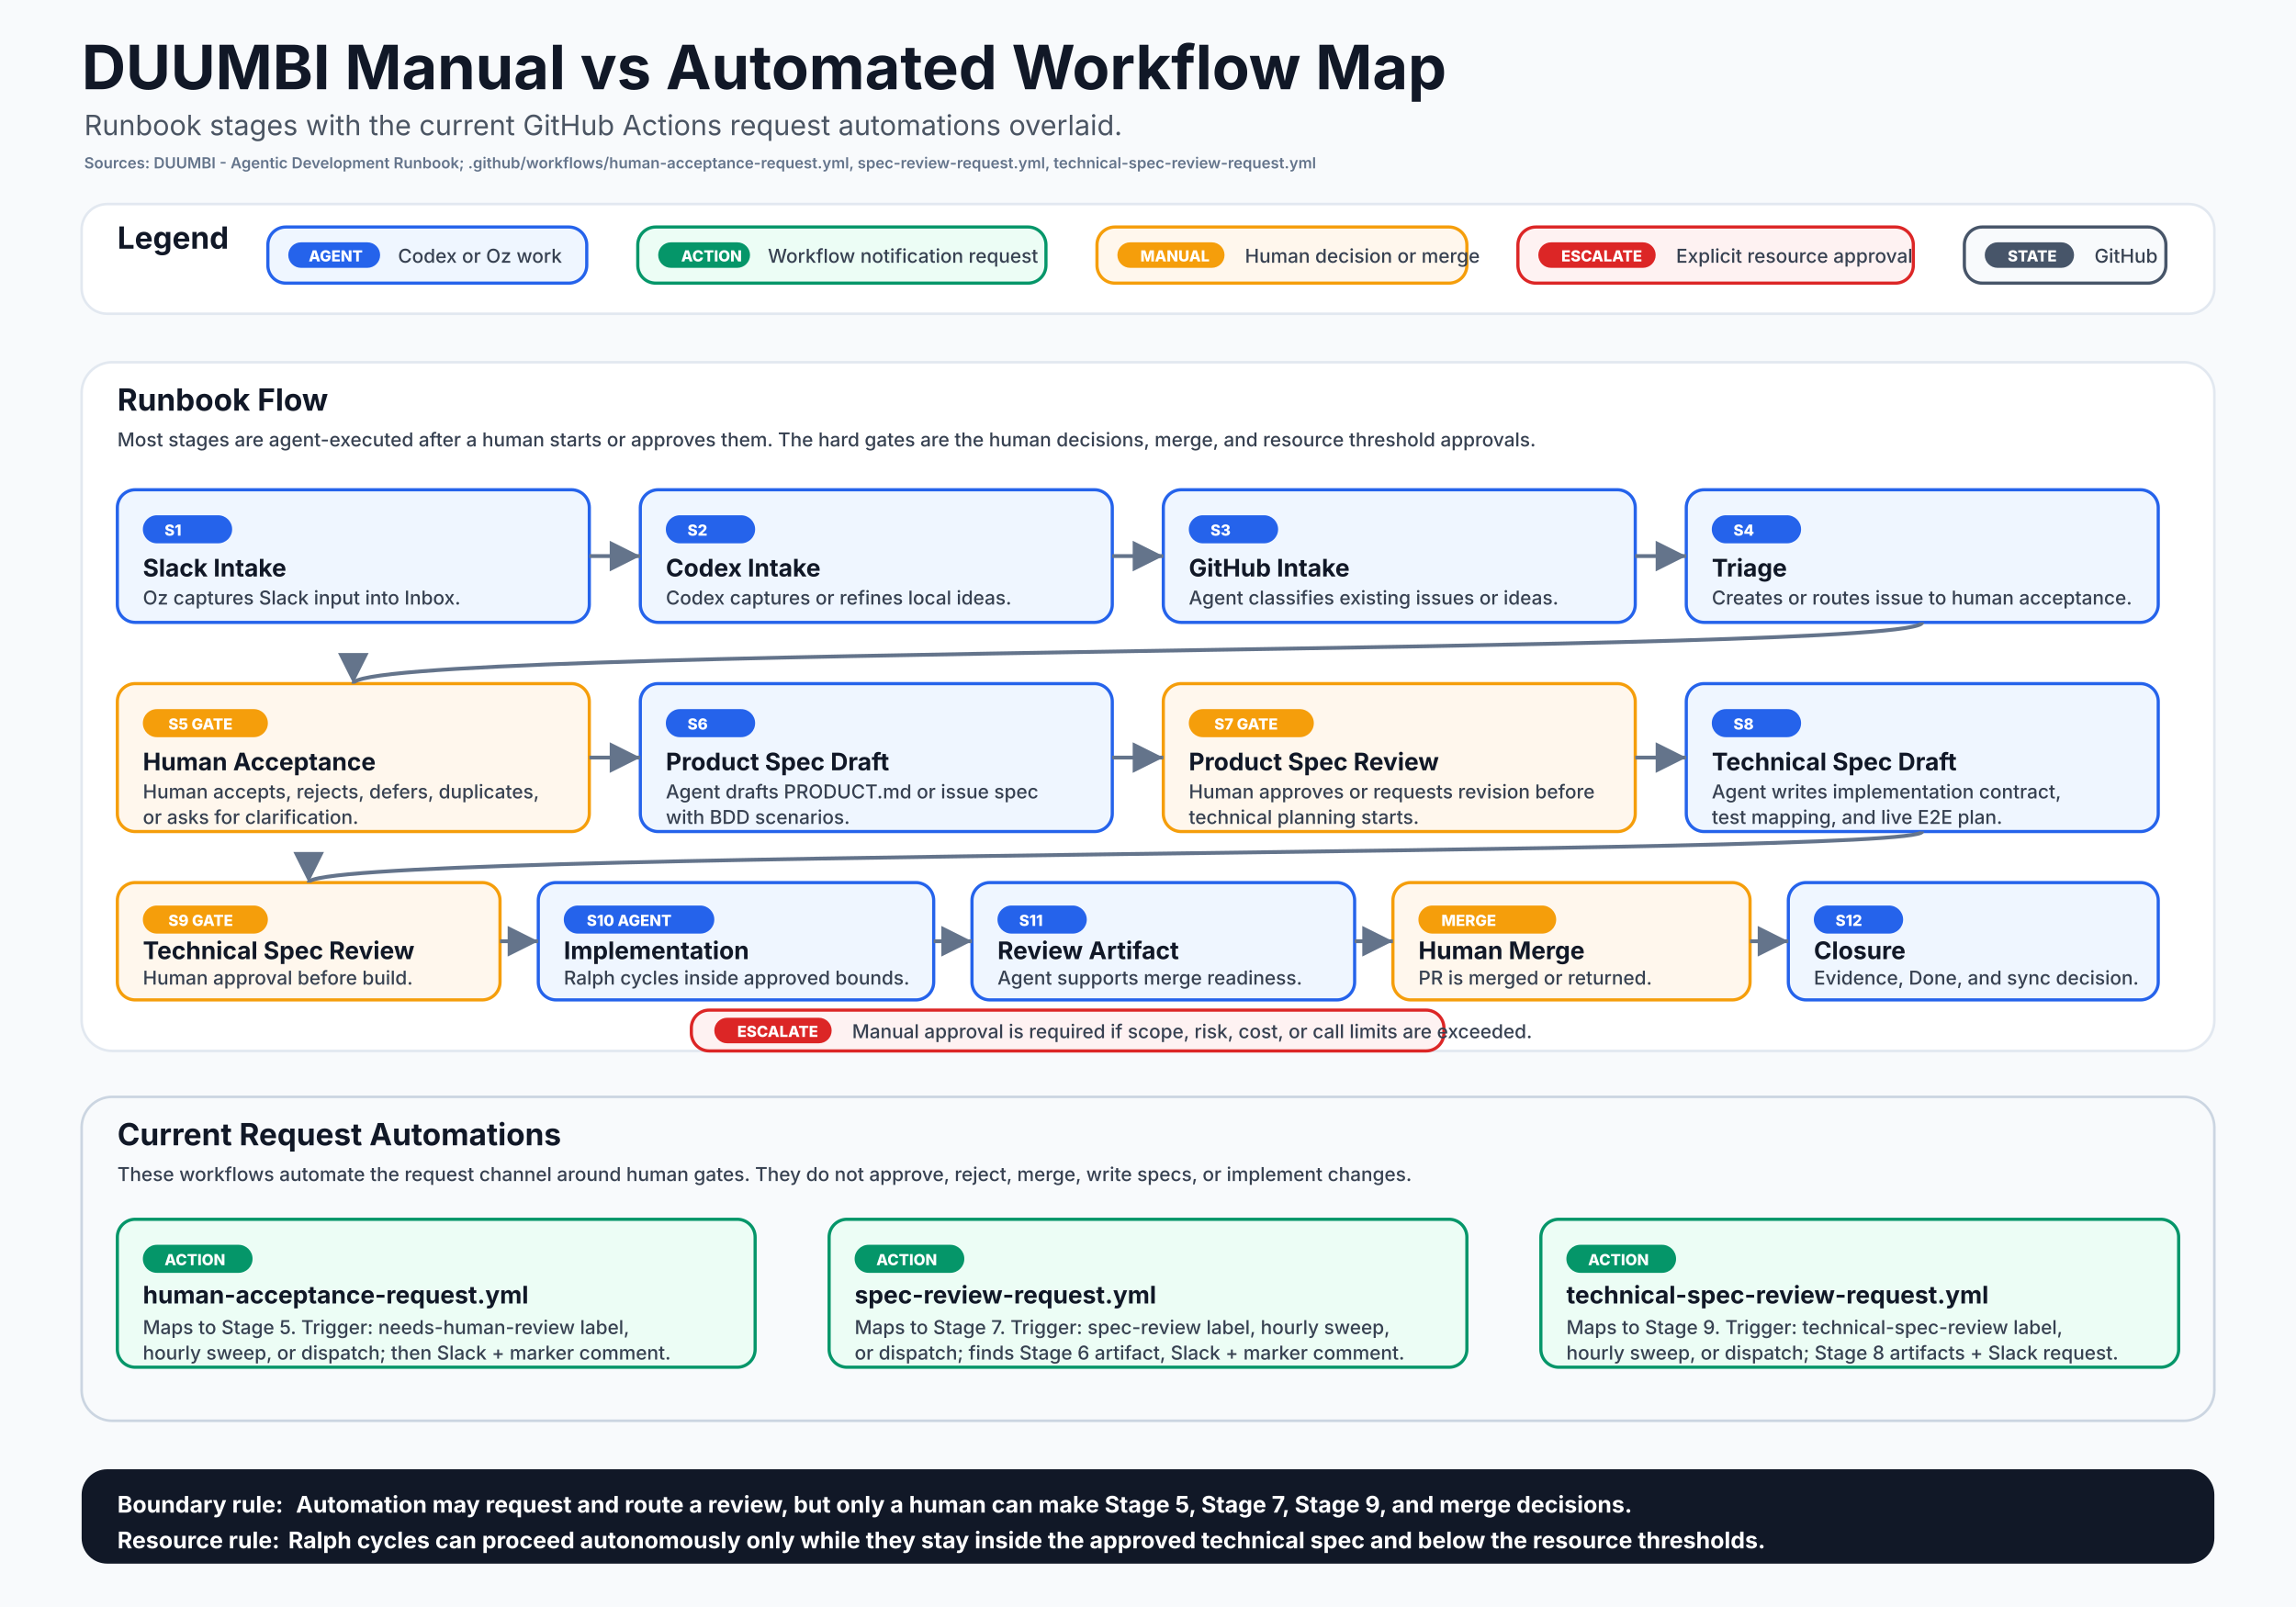
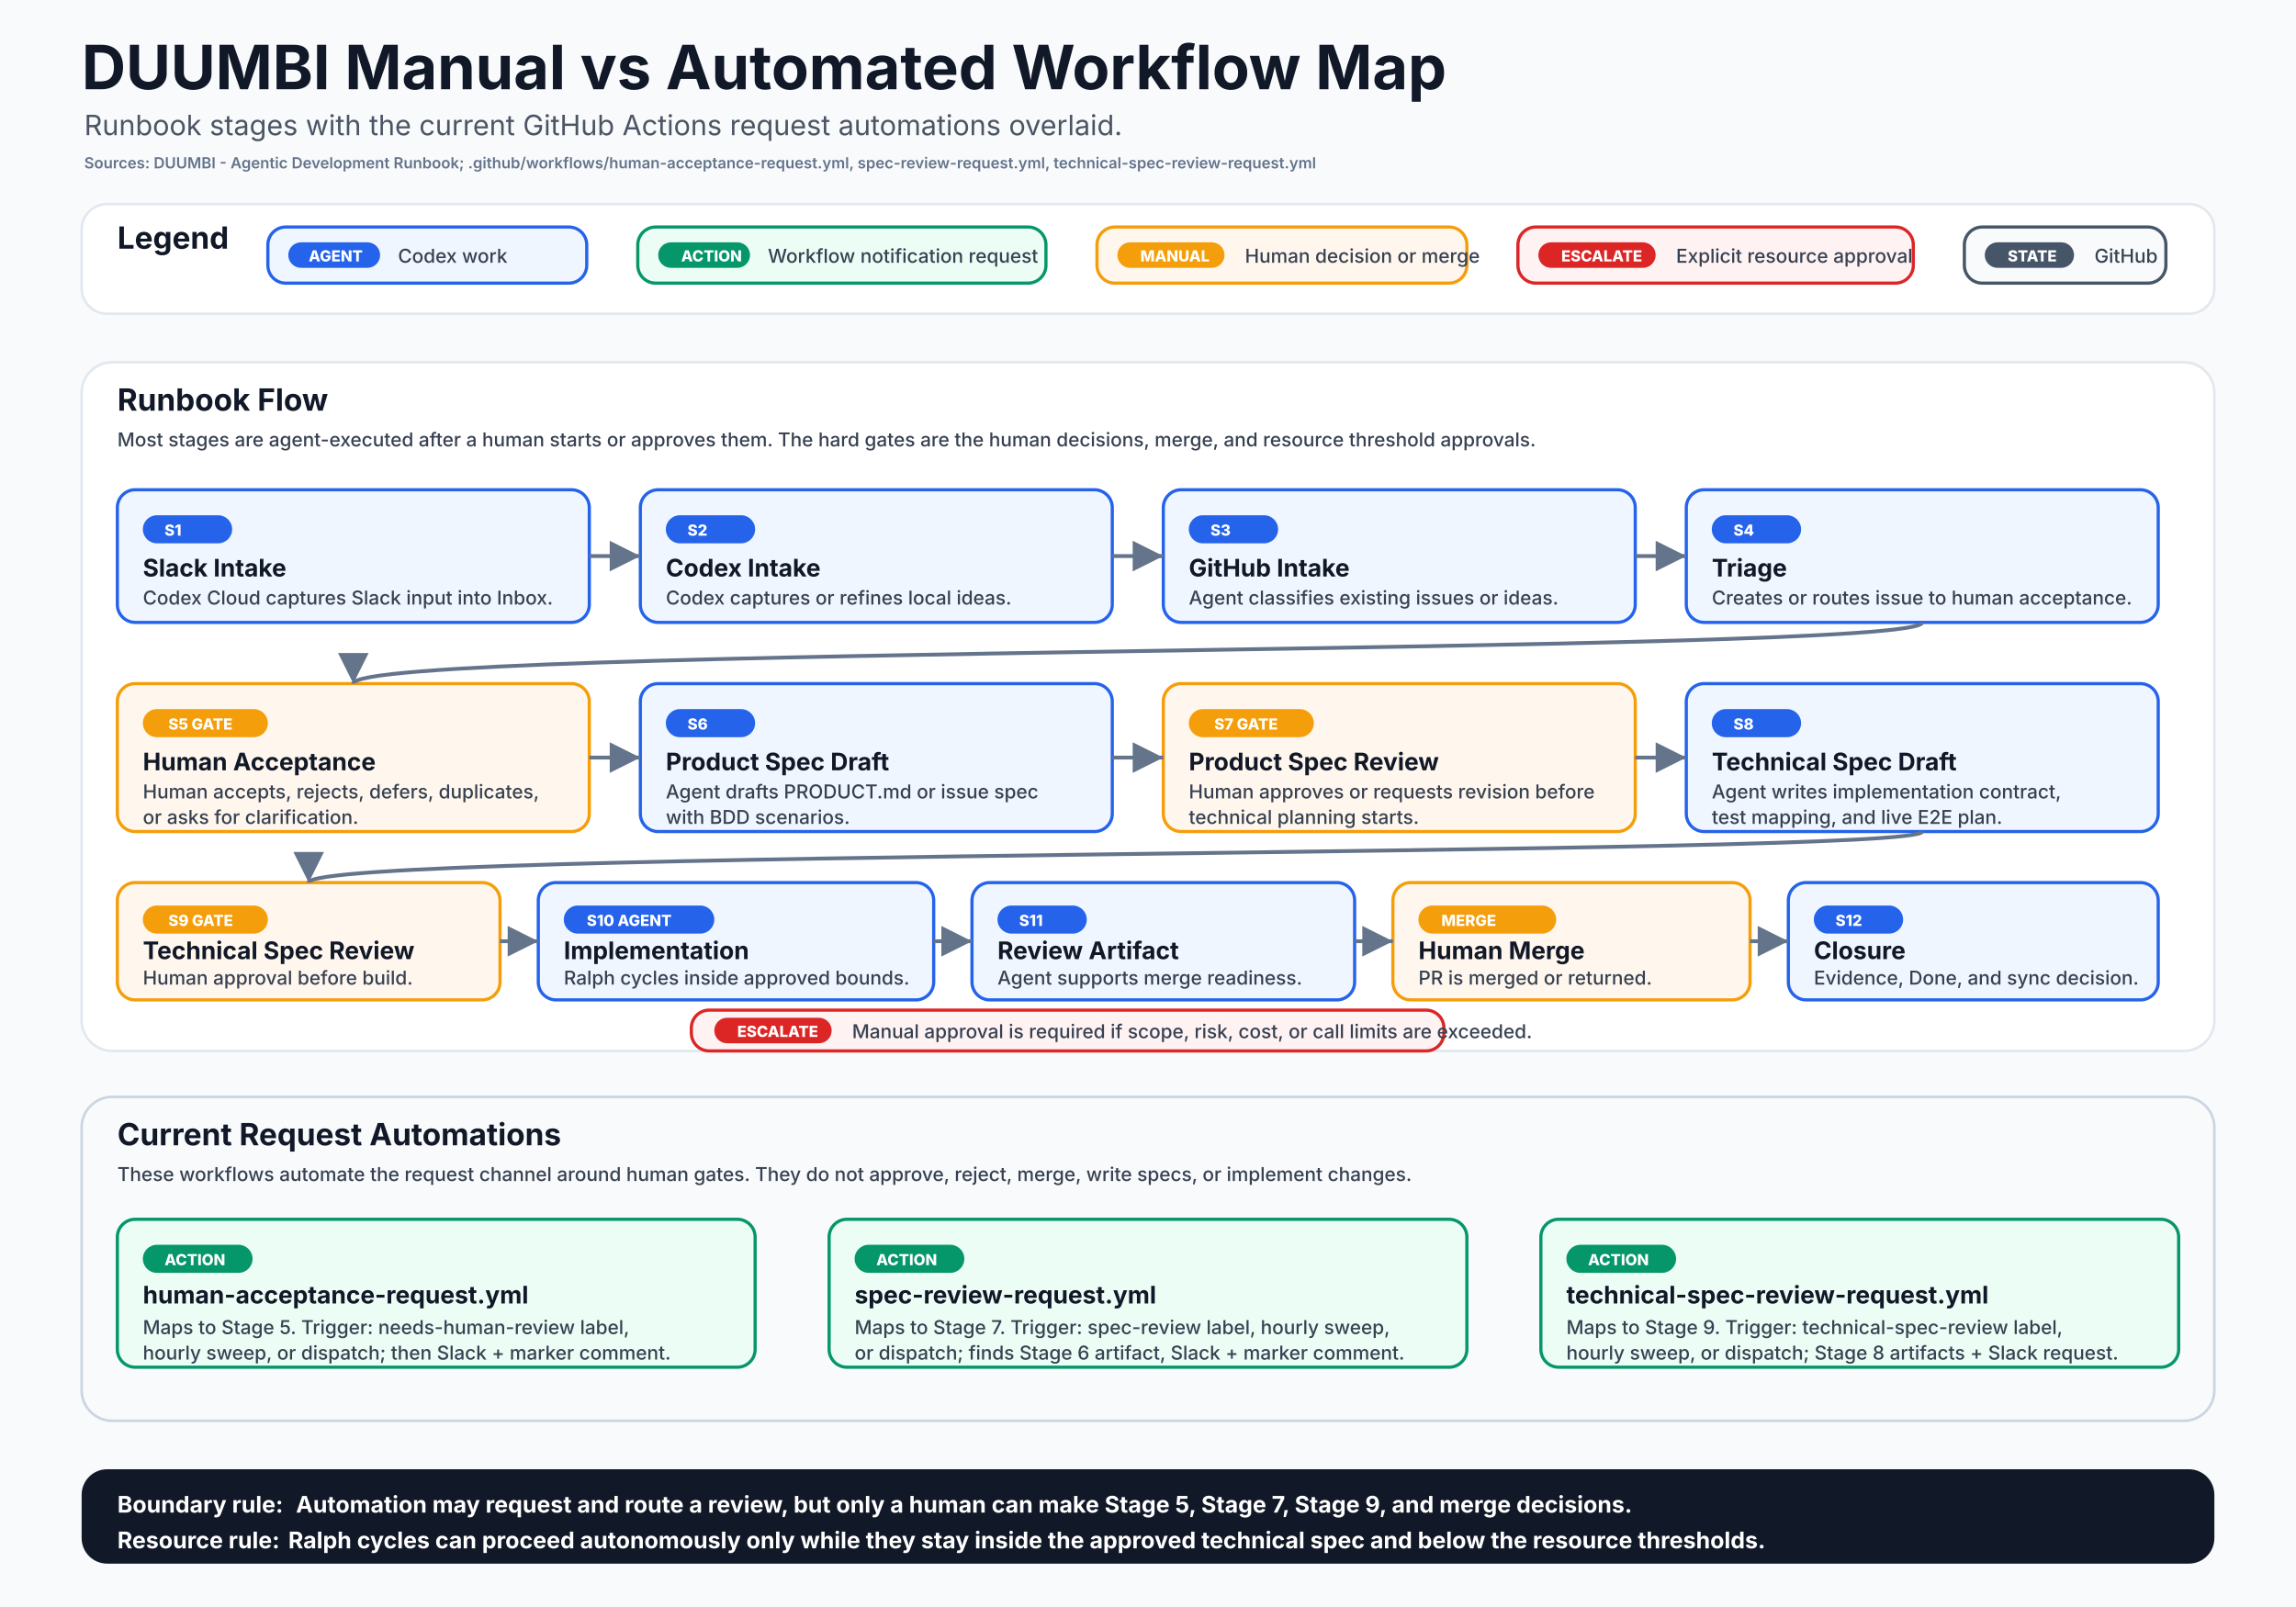
<svg xmlns="http://www.w3.org/2000/svg" width="1800" height="1260" viewBox="0 0 1800 1260">
  <defs>
    <style>
      .bg { fill: #f8fafc; }
      .title { font: 750 48px -apple-system, BlinkMacSystemFont, "Segoe UI", sans-serif; fill: #111827; }
      .subtitle { font: 400 22px -apple-system, BlinkMacSystemFont, "Segoe UI", sans-serif; fill: #4b5563; }
      .section { font: 750 24px -apple-system, BlinkMacSystemFont, "Segoe UI", sans-serif; fill: #111827; }
      .label { font: 750 19px -apple-system, BlinkMacSystemFont, "Segoe UI", sans-serif; fill: #111827; }
      .body { font: 500 15px -apple-system, BlinkMacSystemFont, "Segoe UI", sans-serif; fill: #374151; }
      .small { font: 650 13px -apple-system, BlinkMacSystemFont, "Segoe UI", sans-serif; fill: #475569; }
      .tiny { font: 600 12px -apple-system, BlinkMacSystemFont, "Segoe UI", sans-serif; fill: #64748b; }
      .badge { font: 800 12px -apple-system, BlinkMacSystemFont, "Segoe UI", sans-serif; fill: #ffffff; letter-spacing: 0; }
      .white { fill: #ffffff; }
      .line { stroke: #64748b; stroke-width: 3; fill: none; }
      .thin { stroke: #94a3b8; stroke-width: 2; fill: none; }
      .dash { stroke-dasharray: 8 8; }
      .manual { fill: #fff7ed; stroke: #f59e0b; }
      .agent { fill: #eff6ff; stroke: #2563eb; }
      .action { fill: #ecfdf5; stroke: #059669; }
      .source { fill: #f8fafc; stroke: #475569; }
      .risk { fill: #fef2f2; stroke: #dc2626; }
      .card { stroke-width: 2.5; rx: 14; }
      .pillManual { fill: #f59e0b; }
      .pillAgent { fill: #2563eb; }
      .pillAction { fill: #059669; }
      .pillSource { fill: #475569; }
      .pillRisk { fill: #dc2626; }
      .darkText { font: 750 18px -apple-system, BlinkMacSystemFont, "Segoe UI", sans-serif; fill: #ffffff; }
    </style>
    <marker id="arrow" markerWidth="12" markerHeight="12" refX="10" refY="6" orient="auto" markerUnits="strokeWidth">
      <path d="M2,2 L10,6 L2,10 Z" fill="#64748b" />
    </marker>
    <marker id="arrowGreen" markerWidth="12" markerHeight="12" refX="10" refY="6" orient="auto" markerUnits="strokeWidth">
      <path d="M2,2 L10,6 L2,10 Z" fill="#059669" />
    </marker>
  </defs>
  <rect class="bg" x="0" y="0" width="1800" height="1260" />
  <text class="title" x="64" y="70">DUUMBI Manual vs Automated Workflow Map</text>
  <text class="subtitle" x="66" y="106">Runbook stages with the current GitHub Actions request automations overlaid.</text>
  <text class="tiny" x="66" y="132">Sources: DUUMBI - Agentic Development Runbook; .github/workflows/human-acceptance-request.yml, spec-review-request.yml, technical-spec-review-request.yml</text>
  <rect x="64" y="160" width="1672" height="86" rx="20" fill="#ffffff" stroke="#e2e8f0" stroke-width="2" />
  <text class="section" x="92" y="195">Legend</text>
  <rect class="card agent" x="210" y="178" width="250" height="44" />
  <rect class="pillAgent" x="226" y="190" width="72" height="20" rx="10" />
  <text class="badge" x="242" y="205">AGENT</text>
-   <text class="body" x="312" y="206">Codex or Oz work</text>
+   <text class="body" x="312" y="206">Codex work</text>
  <rect class="card action" x="500" y="178" width="320" height="44" />
  <rect class="pillAction" x="516" y="190" width="72" height="20" rx="10" />
  <text class="badge" x="534" y="205">ACTION</text>
  <text class="body" x="602" y="206">Workflow notification request</text>
  <rect class="card manual" x="860" y="178" width="290" height="44" />
  <rect class="pillManual" x="876" y="190" width="84" height="20" rx="10" />
  <text class="badge" x="894" y="205">MANUAL</text>
  <text class="body" x="976" y="206">Human decision or merge</text>
  <rect class="card risk" x="1190" y="178" width="310" height="44" />
  <rect class="pillRisk" x="1206" y="190" width="92" height="20" rx="10" />
  <text class="badge" x="1224" y="205">ESCALATE</text>
  <text class="body" x="1314" y="206">Explicit resource approval</text>
  <rect class="card source" x="1540" y="178" width="158" height="44" />
  <rect class="pillSource" x="1556" y="190" width="70" height="20" rx="10" />
  <text class="badge" x="1574" y="205">STATE</text>
  <text class="body" x="1642" y="206">GitHub</text>
  <rect x="64" y="284" width="1672" height="540" rx="24" fill="#ffffff" stroke="#e2e8f0" stroke-width="2" />
  <text class="section" x="92" y="322">Runbook Flow</text>
  <text class="body" x="92" y="350">Most stages are agent-executed after a human starts or approves them. The hard gates are the human decisions, merge, and resource threshold approvals.</text>
  <rect class="card agent" x="92" y="384" width="370" height="104" />
  <rect class="pillAgent" x="112" y="404" width="70" height="22" rx="11" />
  <text class="badge" x="129" y="420">S1</text>
  <text class="label" x="112" y="452">Slack Intake</text>
-   <text class="body" x="112" y="474">Oz captures Slack input into Inbox.</text>
+   <text class="body" x="112" y="474">Codex Cloud captures Slack input into Inbox.</text>
  <rect class="card agent" x="502" y="384" width="370" height="104" />
  <rect class="pillAgent" x="522" y="404" width="70" height="22" rx="11" />
  <text class="badge" x="539" y="420">S2</text>
  <text class="label" x="522" y="452">Codex Intake</text>
  <text class="body" x="522" y="474">Codex captures or refines local ideas.</text>
  <rect class="card agent" x="912" y="384" width="370" height="104" />
  <rect class="pillAgent" x="932" y="404" width="70" height="22" rx="11" />
  <text class="badge" x="949" y="420">S3</text>
  <text class="label" x="932" y="452">GitHub Intake</text>
  <text class="body" x="932" y="474">Agent classifies existing issues or ideas.</text>
  <rect class="card agent" x="1322" y="384" width="370" height="104" />
  <rect class="pillAgent" x="1342" y="404" width="70" height="22" rx="11" />
  <text class="badge" x="1359" y="420">S4</text>
  <text class="label" x="1342" y="452">Triage</text>
  <text class="body" x="1342" y="474">Creates or routes issue to human acceptance.</text>
  <path class="line" d="M462 436 L502 436" marker-end="url(#arrow)" />
  <path class="line" d="M872 436 L912 436" marker-end="url(#arrow)" />
  <path class="line" d="M1282 436 L1322 436" marker-end="url(#arrow)" />
  <rect class="card manual" x="92" y="536" width="370" height="116" />
  <rect class="pillManual" x="112" y="556" width="98" height="22" rx="11" />
  <text class="badge" x="132" y="572">S5 GATE</text>
  <text class="label" x="112" y="604">Human Acceptance</text>
  <text class="body" x="112" y="626">Human accepts, rejects, defers, duplicates,</text>
  <text class="body" x="112" y="646">or asks for clarification.</text>
  <rect class="card agent" x="502" y="536" width="370" height="116" />
  <rect class="pillAgent" x="522" y="556" width="70" height="22" rx="11" />
  <text class="badge" x="539" y="572">S6</text>
  <text class="label" x="522" y="604">Product Spec Draft</text>
  <text class="body" x="522" y="626">Agent drafts PRODUCT.md or issue spec</text>
  <text class="body" x="522" y="646">with BDD scenarios.</text>
  <rect class="card manual" x="912" y="536" width="370" height="116" />
  <rect class="pillManual" x="932" y="556" width="98" height="22" rx="11" />
  <text class="badge" x="952" y="572">S7 GATE</text>
  <text class="label" x="932" y="604">Product Spec Review</text>
  <text class="body" x="932" y="626">Human approves or requests revision before</text>
  <text class="body" x="932" y="646">technical planning starts.</text>
  <rect class="card agent" x="1322" y="536" width="370" height="116" />
  <rect class="pillAgent" x="1342" y="556" width="70" height="22" rx="11" />
  <text class="badge" x="1359" y="572">S8</text>
  <text class="label" x="1342" y="604">Technical Spec Draft</text>
  <text class="body" x="1342" y="626">Agent writes implementation contract,</text>
  <text class="body" x="1342" y="646">test mapping, and live E2E plan.</text>
  <path class="line" d="M1507 488 C1507 514, 277 506, 277 536" marker-end="url(#arrow)" />
  <path class="line" d="M462 594 L502 594" marker-end="url(#arrow)" />
  <path class="line" d="M872 594 L912 594" marker-end="url(#arrow)" />
  <path class="line" d="M1282 594 L1322 594" marker-end="url(#arrow)" />
  <rect class="card manual" x="92" y="692" width="300" height="92" />
  <rect class="pillManual" x="112" y="710" width="98" height="22" rx="11" />
  <text class="badge" x="132" y="726">S9 GATE</text>
  <text class="label" x="112" y="752">Technical Spec Review</text>
  <text class="body" x="112" y="772">Human approval before build.</text>
  <rect class="card agent" x="422" y="692" width="310" height="92" />
  <rect class="pillAgent" x="442" y="710" width="118" height="22" rx="11" />
  <text class="badge" x="460" y="726">S10 AGENT</text>
  <text class="label" x="442" y="752">Implementation</text>
  <text class="body" x="442" y="772">Ralph cycles inside approved bounds.</text>
  <rect class="card agent" x="762" y="692" width="300" height="92" />
  <rect class="pillAgent" x="782" y="710" width="70" height="22" rx="11" />
  <text class="badge" x="799" y="726">S11</text>
  <text class="label" x="782" y="752">Review Artifact</text>
  <text class="body" x="782" y="772">Agent supports merge readiness.</text>
  <rect class="card manual" x="1092" y="692" width="280" height="92" />
  <rect class="pillManual" x="1112" y="710" width="108" height="22" rx="11" />
  <text class="badge" x="1130" y="726">MERGE</text>
  <text class="label" x="1112" y="752">Human Merge</text>
  <text class="body" x="1112" y="772">PR is merged or returned.</text>
  <rect class="card agent" x="1402" y="692" width="290" height="92" />
  <rect class="pillAgent" x="1422" y="710" width="70" height="22" rx="11" />
  <text class="badge" x="1439" y="726">S12</text>
  <text class="label" x="1422" y="752">Closure</text>
  <text class="body" x="1422" y="772">Evidence, Done, and sync decision.</text>
  <path class="line" d="M1507 652 C1507 672, 242 666, 242 692" marker-end="url(#arrow)" />
  <path class="line" d="M392 738 L422 738" marker-end="url(#arrow)" />
  <path class="line" d="M732 738 L762 738" marker-end="url(#arrow)" />
  <path class="line" d="M1062 738 L1092 738" marker-end="url(#arrow)" />
  <path class="line" d="M1372 738 L1402 738" marker-end="url(#arrow)" />
  <rect x="64" y="860" width="1672" height="254" rx="24" fill="#f8fafc" stroke="#cbd5e1" stroke-width="2" />
  <text class="section" x="92" y="898">Current Request Automations</text>
  <text class="body" x="92" y="926">These workflows automate the request channel around human gates. They do not approve, reject, merge, write specs, or implement changes.</text>
  <rect class="card action" x="92" y="956" width="500" height="116" />
  <rect class="pillAction" x="112" y="976" width="86" height="22" rx="11" />
  <text class="badge" x="129" y="992">ACTION</text>
  <text class="label" x="112" y="1022">human-acceptance-request.yml</text>
  <text class="body" x="112" y="1046">Maps to Stage 5. Trigger: needs-human-review label,</text>
  <text class="body" x="112" y="1066">hourly sweep, or dispatch; then Slack + marker comment.</text>
  <rect class="card action" x="650" y="956" width="500" height="116" />
  <rect class="pillAction" x="670" y="976" width="86" height="22" rx="11" />
  <text class="badge" x="687" y="992">ACTION</text>
  <text class="label" x="670" y="1022">spec-review-request.yml</text>
  <text class="body" x="670" y="1046">Maps to Stage 7. Trigger: spec-review label, hourly sweep,</text>
  <text class="body" x="670" y="1066">or dispatch; finds Stage 6 artifact, Slack + marker comment.</text>
  <rect class="card action" x="1208" y="956" width="500" height="116" />
  <rect class="pillAction" x="1228" y="976" width="86" height="22" rx="11" />
  <text class="badge" x="1245" y="992">ACTION</text>
  <text class="label" x="1228" y="1022">technical-spec-review-request.yml</text>
  <text class="body" x="1228" y="1046">Maps to Stage 9. Trigger: technical-spec-review label,</text>
  <text class="body" x="1228" y="1066">hourly sweep, or dispatch; Stage 8 artifacts + Slack request.</text>
  <rect x="64" y="1152" width="1672" height="74" rx="20" fill="#111827" />
  <text class="darkText" x="92" y="1186">Boundary rule:</text>
  <text class="darkText" x="232" y="1186">Automation may request and route a review, but only a human can make Stage 5, Stage 7, Stage 9, and merge decisions.</text>
  <text class="darkText" x="92" y="1214">Resource rule:</text>
  <text class="darkText" x="226" y="1214">Ralph cycles can proceed autonomously only while they stay inside the approved technical spec and below the resource thresholds.</text>
  <rect class="card risk" x="542" y="792" width="590" height="32" />
  <rect class="pillRisk" x="560" y="798" width="92" height="20" rx="10" />
  <text class="badge" x="578" y="813">ESCALATE</text>
  <text class="body" x="668" y="814">Manual approval is required if scope, risk, cost, or call limits are exceeded.</text>
</svg>
